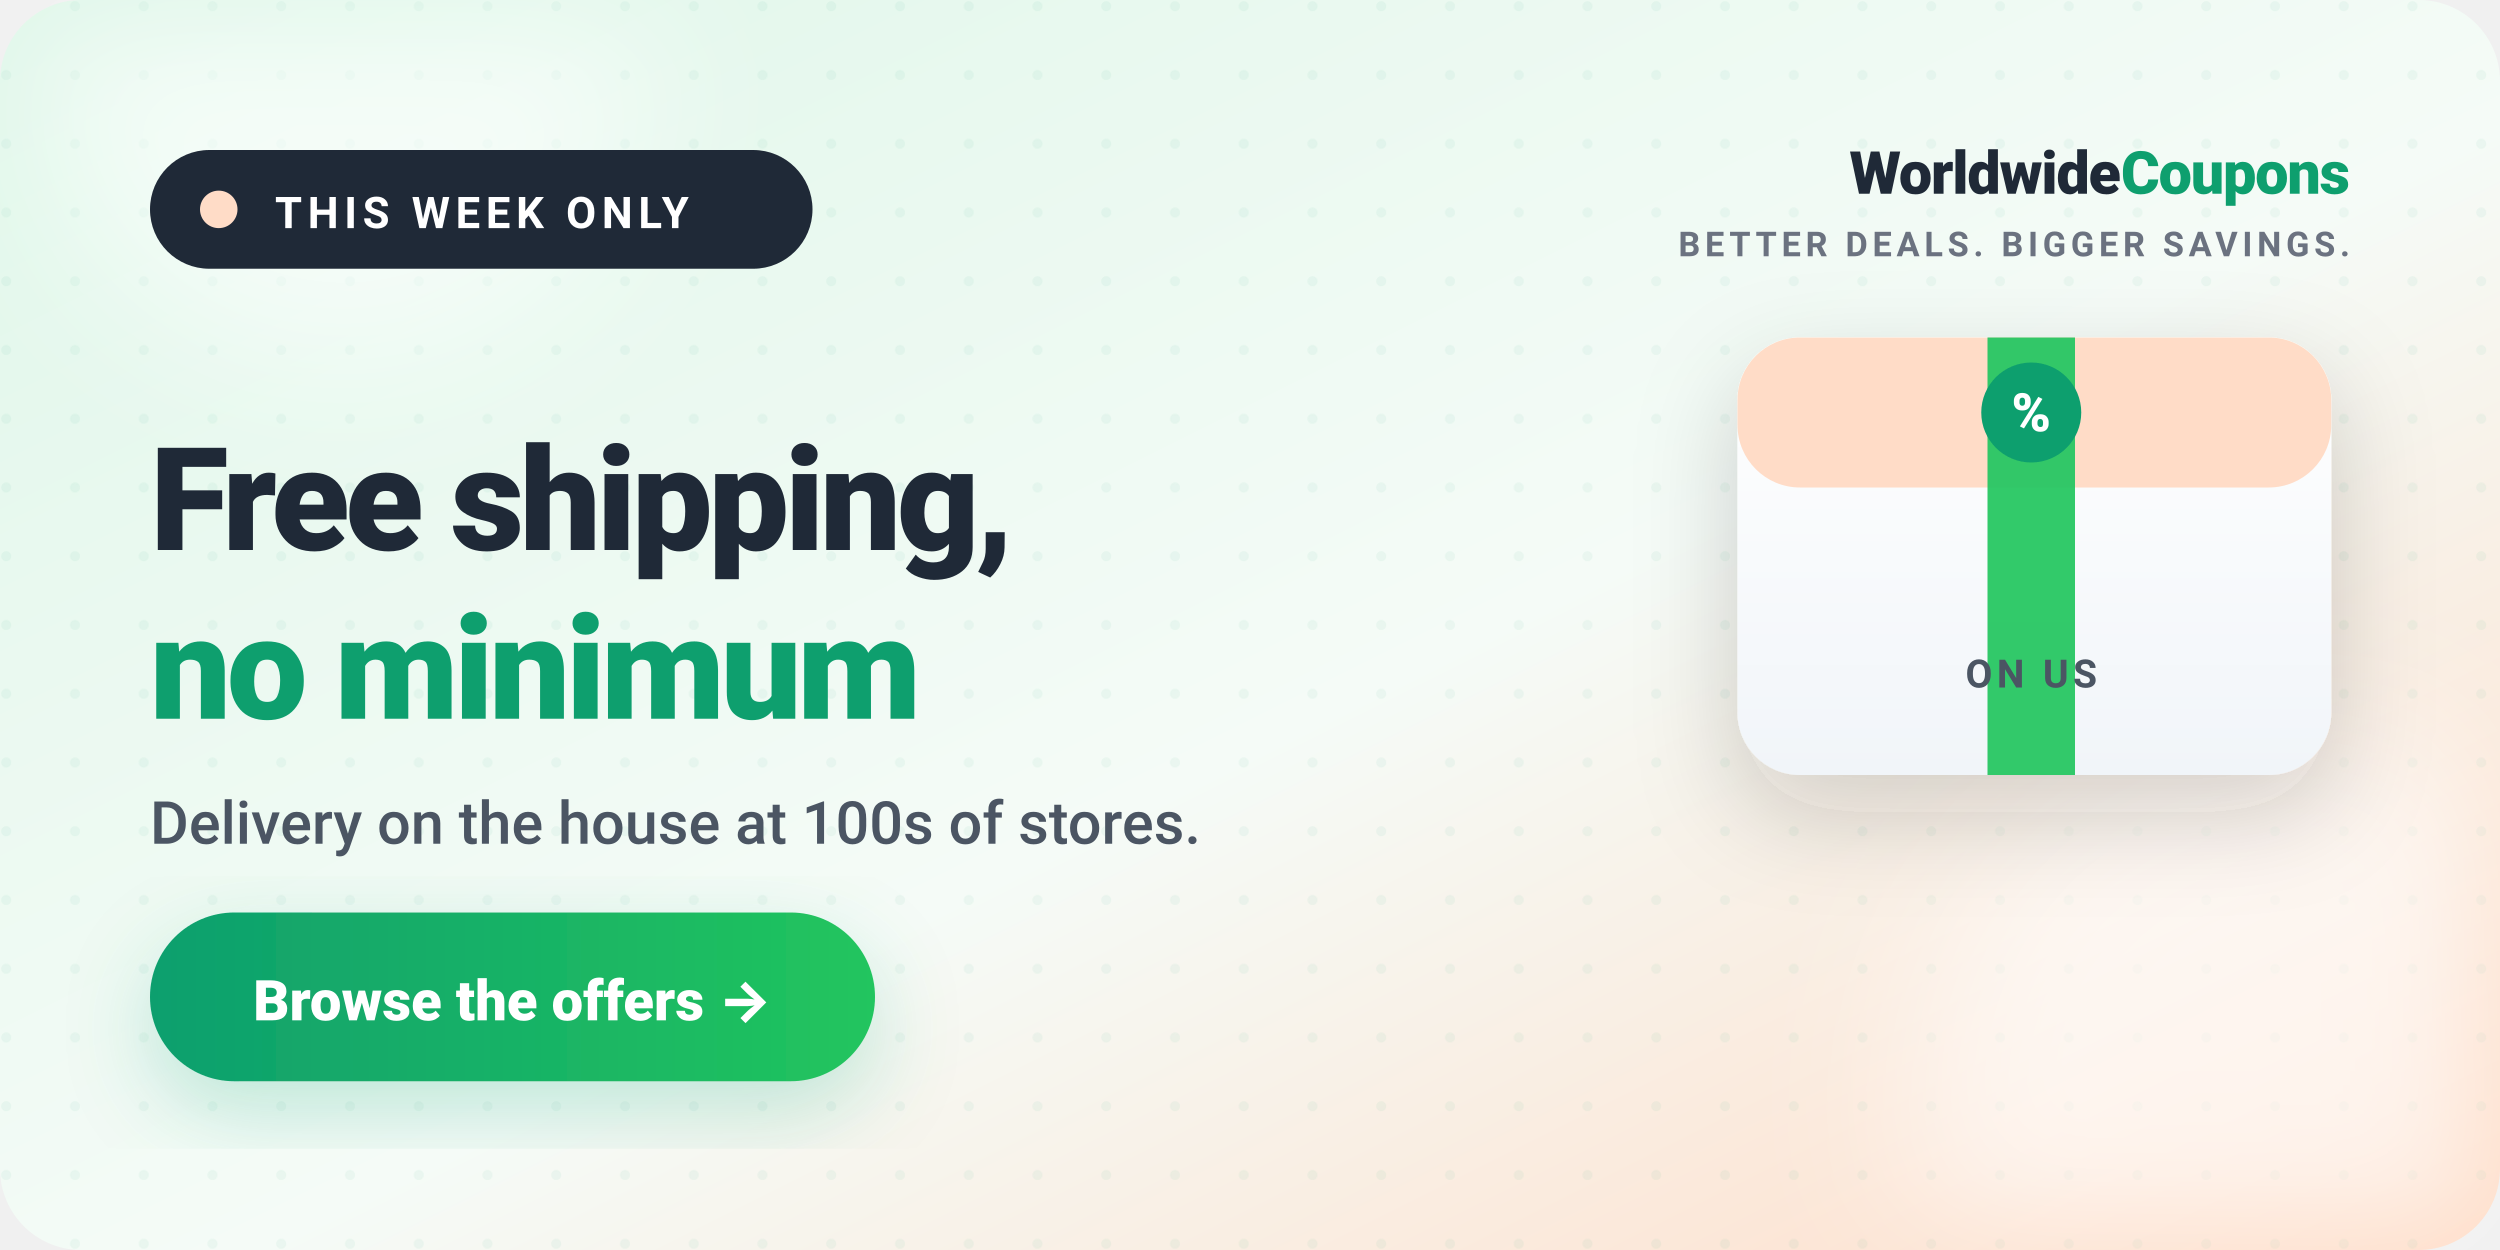
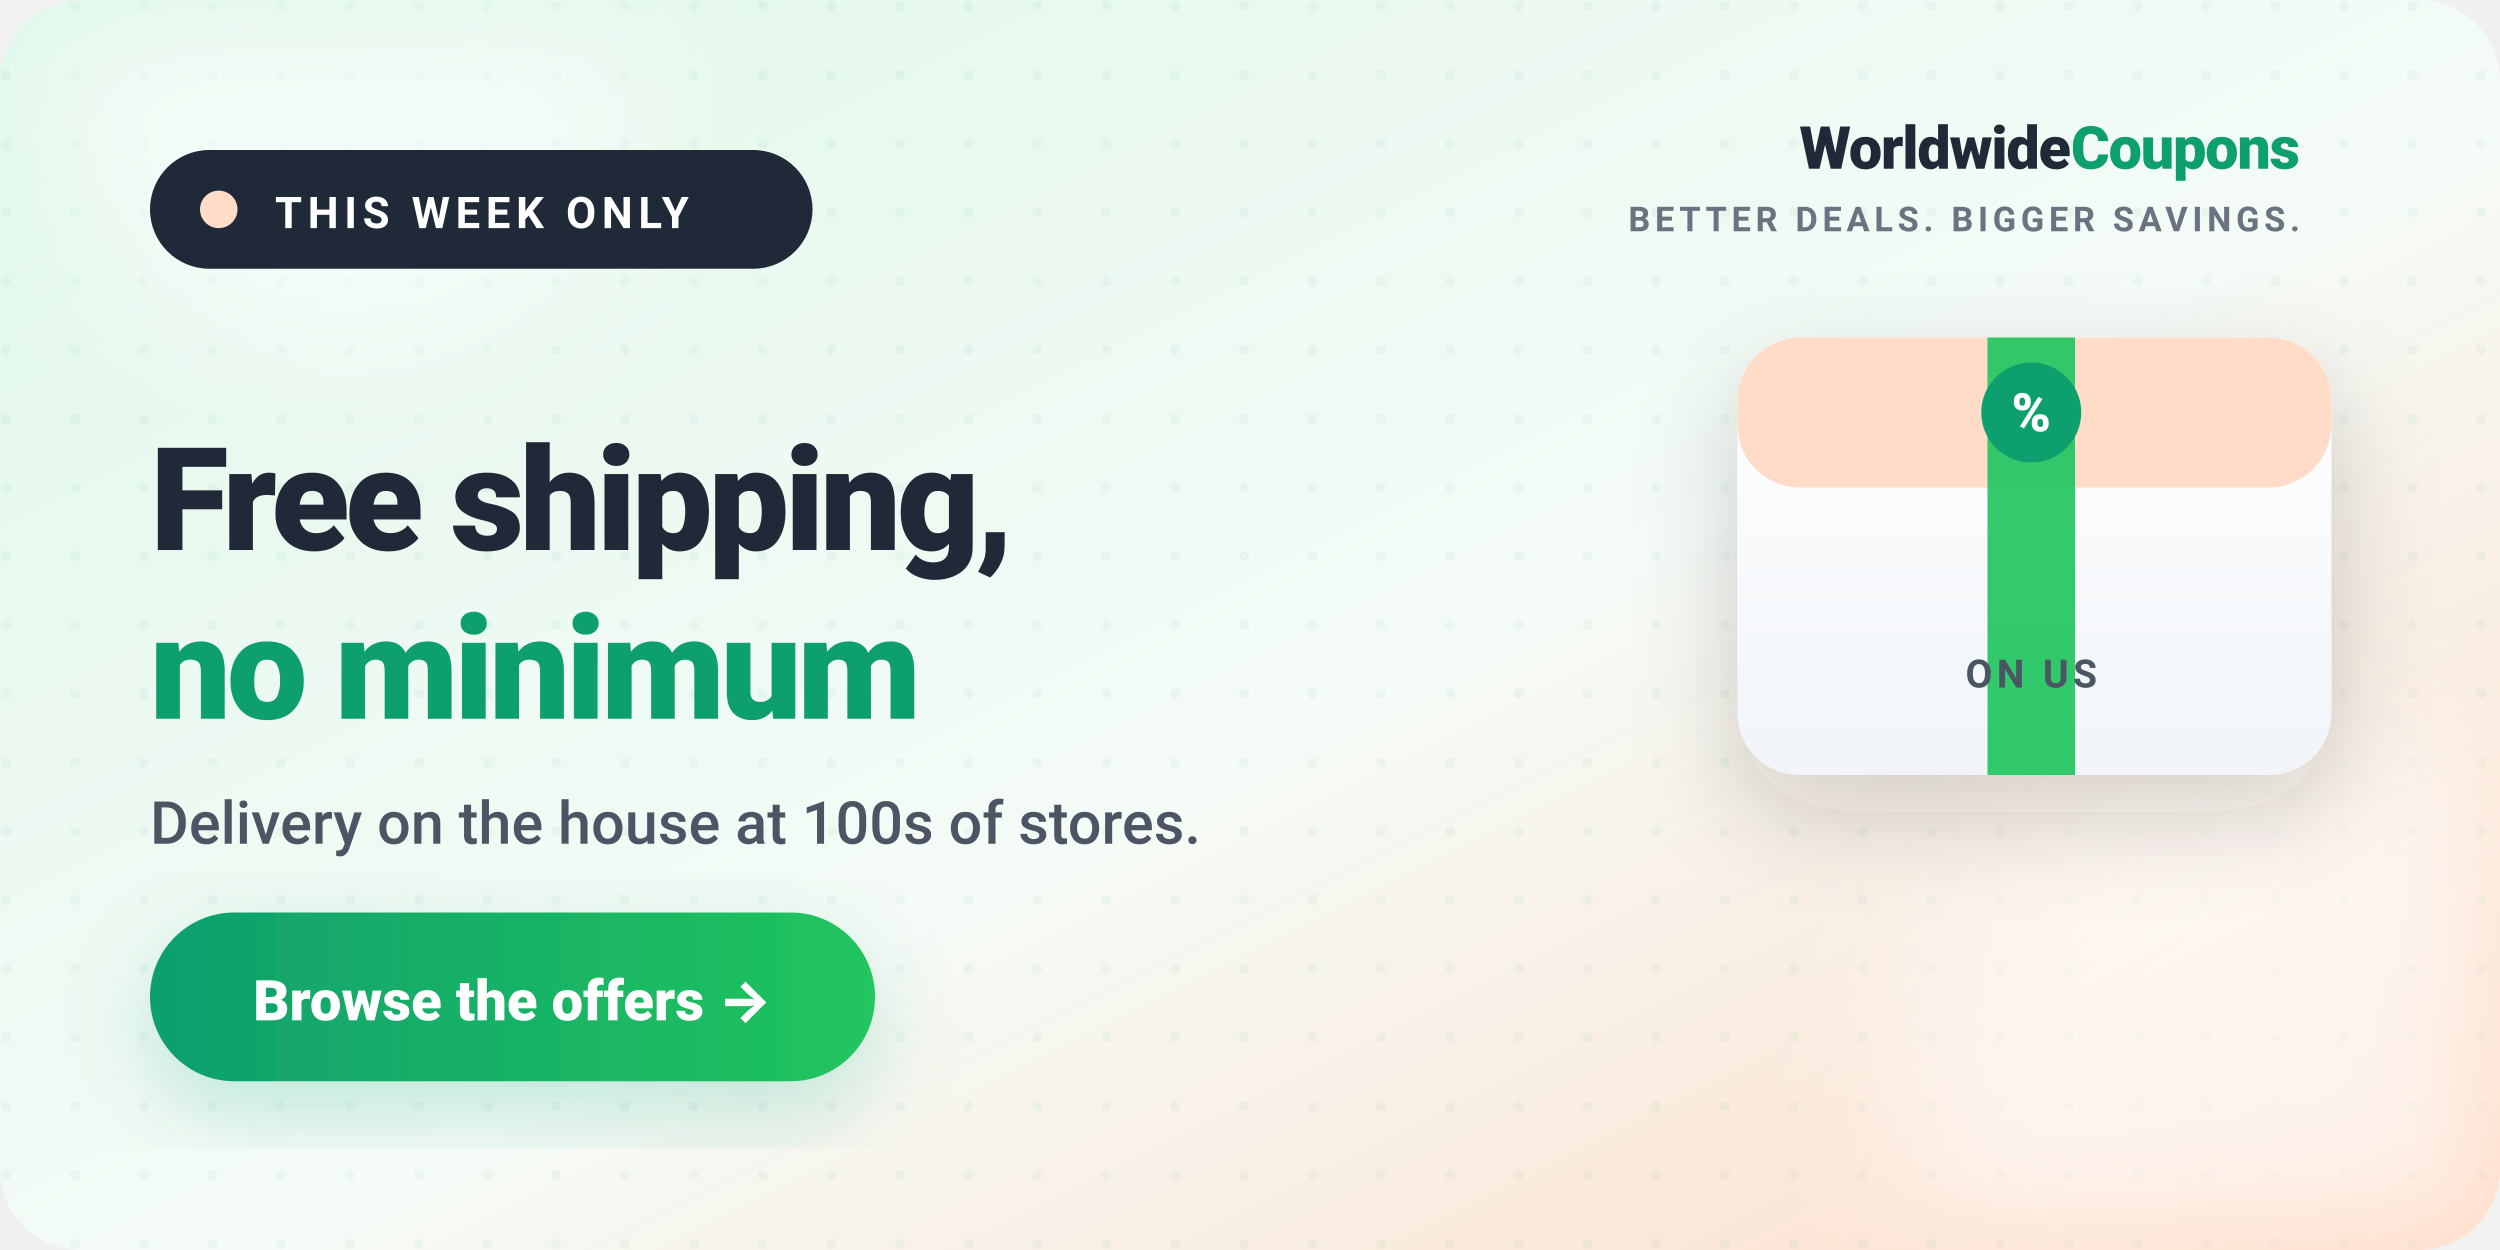
<svg xmlns="http://www.w3.org/2000/svg" viewBox="0 0 800 400" width="800" height="400" role="img" aria-label="Free shipping with no minimum spend — WorldwideCoupons">
  <defs>
    <filter id="soft" x="-40%" y="-40%" width="180%" height="180%">
      <feDropShadow dx="0" dy="10" stdDeviation="14" flood-color="#0E9F6E" flood-opacity="0.22" />
    </filter>
    <filter id="card" x="-40%" y="-40%" width="180%" height="180%">
      <feDropShadow dx="0" dy="12" stdDeviation="16" flood-color="#1F2937" flood-opacity="0.18" />
    </filter>
    <filter id="blur" x="-50%" y="-50%" width="200%" height="200%">
      <feGaussianBlur stdDeviation="24" />
    </filter>
    <pattern id="dots" width="22" height="22" patternUnits="userSpaceOnUse">
      <circle cx="2" cy="2" r="1.6" fill="#0E9F6E" opacity="0.13" />
    </pattern>
    <linearGradient id="bg3" x1="0" y1="0" x2="1" y2="1">
      <stop offset="0%" stop-color="#DFF7E9" />
      <stop offset="55%" stop-color="#F5FBF7" />
      <stop offset="100%" stop-color="#FFDCC7" />
    </linearGradient>
    <linearGradient id="cta3" x1="0" y1="0" x2="1" y2="0">
      <stop offset="0%" stop-color="#0E9F6E" />
      <stop offset="100%" stop-color="#22C55E" />
    </linearGradient>
    <linearGradient id="box" x1="0" y1="0" x2="0" y2="1">
      <stop offset="0%" stop-color="#FFFFFF" />
      <stop offset="100%" stop-color="#F1F5F9" />
    </linearGradient>
  </defs>
  <rect width="800" height="400" rx="26" fill="url(#bg3)" />
  <rect width="800" height="400" rx="26" fill="url(#dots)" opacity="0.4" />
  <g filter="url(#blur)" opacity="0.6">
    <circle cx="730" cy="350" r="120" fill="#FFFFFF" />
    <circle cx="110" cy="20" r="96" fill="#FFFFFF" />
  </g>
  <g transform="translate(48 48)">
    <rect width="212" height="38" rx="19" fill="#1F2937" />
    <circle cx="22" cy="19" r="6" fill="#FFDCC7" />
    <text x="40" y="25" font-size="14" font-weight="700" letter-spacing="1.8" fill="#FFFFFF" font-family="ui-sans-serif, system-ui, -apple-system, 'Segoe UI', Roboto, sans-serif">THIS WEEK ONLY</text>
  </g>
  <text x="48" y="176" font-size="46" font-weight="800" fill="#1F2937" letter-spacing="-1.4" font-family="ui-sans-serif, system-ui, -apple-system, 'Segoe UI', Roboto, sans-serif">Free shipping,</text>
  <text x="48" y="230" font-size="46" font-weight="800" fill="#0E9F6E" letter-spacing="-1.4" font-family="ui-sans-serif, system-ui, -apple-system, 'Segoe UI', Roboto, sans-serif">no minimum</text>
  <text x="48" y="270" font-size="19" font-weight="500" fill="#4B5563" font-family="ui-sans-serif, system-ui, -apple-system, 'Segoe UI', Roboto, sans-serif">Delivery on the house at 100s of stores.</text>
  <g transform="translate(48 292)" filter="url(#soft)">
    <rect width="232" height="54" rx="27" fill="url(#cta3)" />
    <text x="116" y="34.5" text-anchor="middle" font-size="18" font-weight="800" fill="#FFFFFF" font-family="ui-sans-serif, system-ui, -apple-system, 'Segoe UI', Roboto, sans-serif">Browse the offers →</text>
  </g>
  <g filter="url(#card)" transform="translate(556 108)">
    <rect x="0" y="0" width="190" height="140" rx="20" fill="url(#box)" />
    <rect x="0" y="0" width="190" height="48" rx="20" fill="#FFDCC7" />
    <rect x="80" y="0" width="28" height="140" fill="#22C55E" opacity="0.92" />
    <circle cx="94" cy="24" r="16" fill="#0E9F6E" />
    <text x="94" y="30" text-anchor="middle" font-size="17" font-weight="800" fill="#FFFFFF" font-family="ui-sans-serif, system-ui, -apple-system, 'Segoe UI', Roboto, sans-serif">%</text>
    <text x="94" y="112" text-anchor="middle" font-size="12.5" font-weight="700" letter-spacing="1.4" fill="#4B5563" font-family="ui-sans-serif, system-ui, -apple-system, 'Segoe UI', Roboto, sans-serif">ON US</text>
  </g>
-   <g transform="translate(752 62)">
+   <g transform="translate(736 54)">
    <text x="0" y="0" text-anchor="end" font-size="19" font-weight="800" fill="#1F2937" letter-spacing="-0.4" font-family="ui-sans-serif, system-ui, -apple-system, 'Segoe UI', Roboto, sans-serif">Worldwide<tspan fill="#0E9F6E">Coupons</tspan>
    </text>
    <text x="0" y="20" text-anchor="end" font-size="11" font-weight="600" fill="#6B7280" letter-spacing="1.5" font-family="ui-sans-serif, system-ui, -apple-system, 'Segoe UI', Roboto, sans-serif">BETTER DEALS. BIGGER SAVINGS.</text>
  </g>
</svg>
